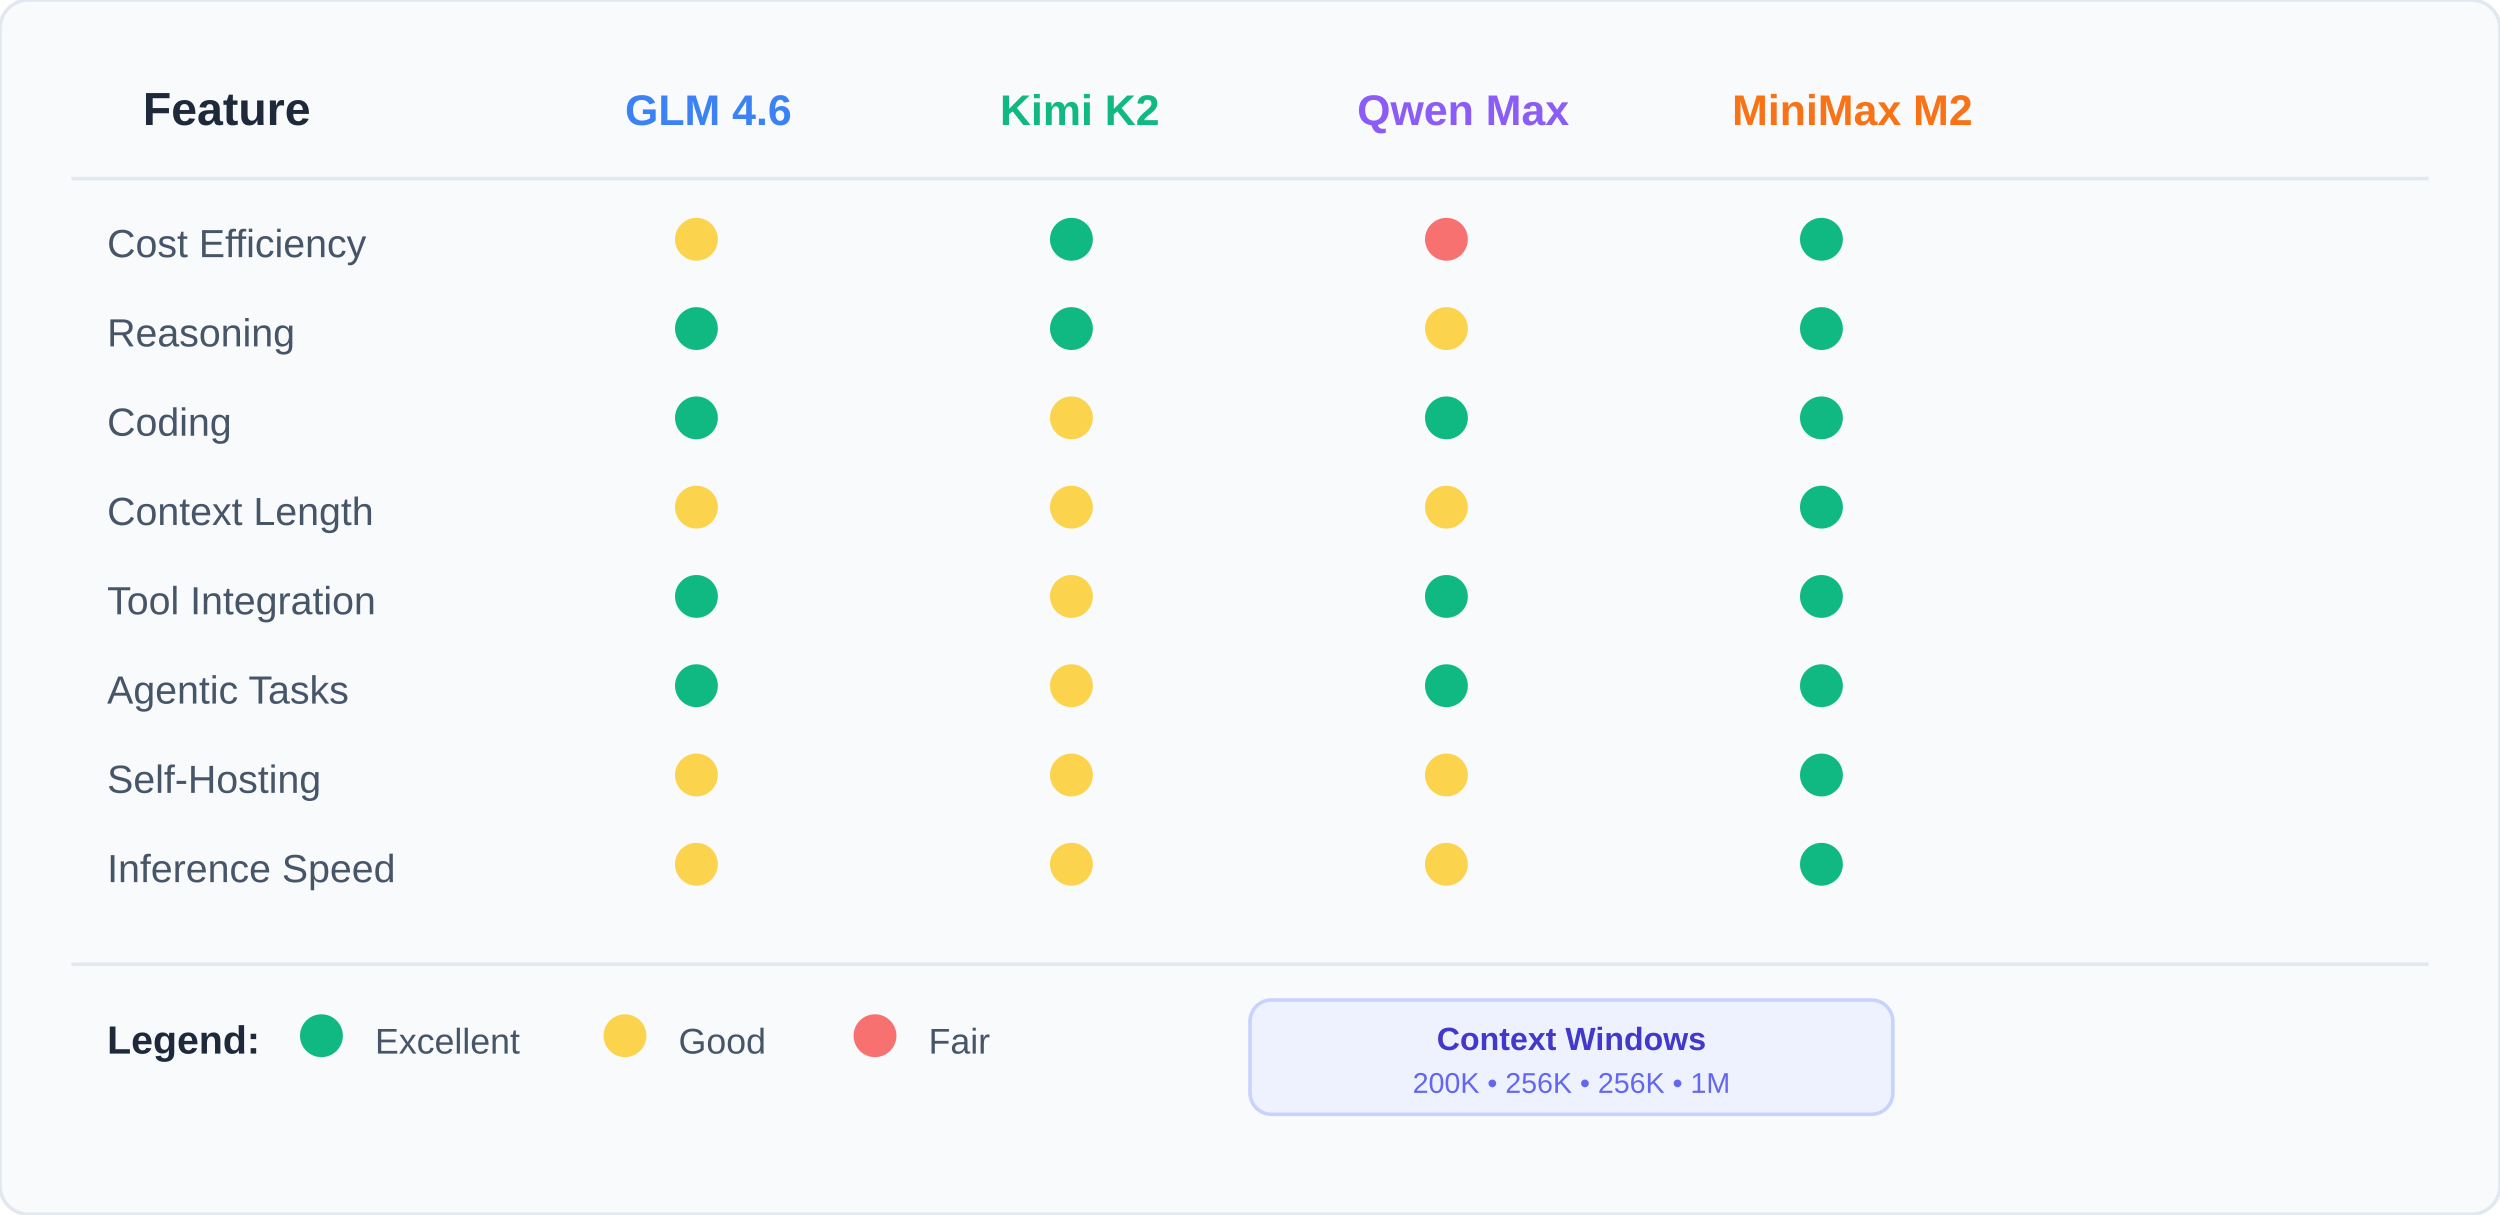
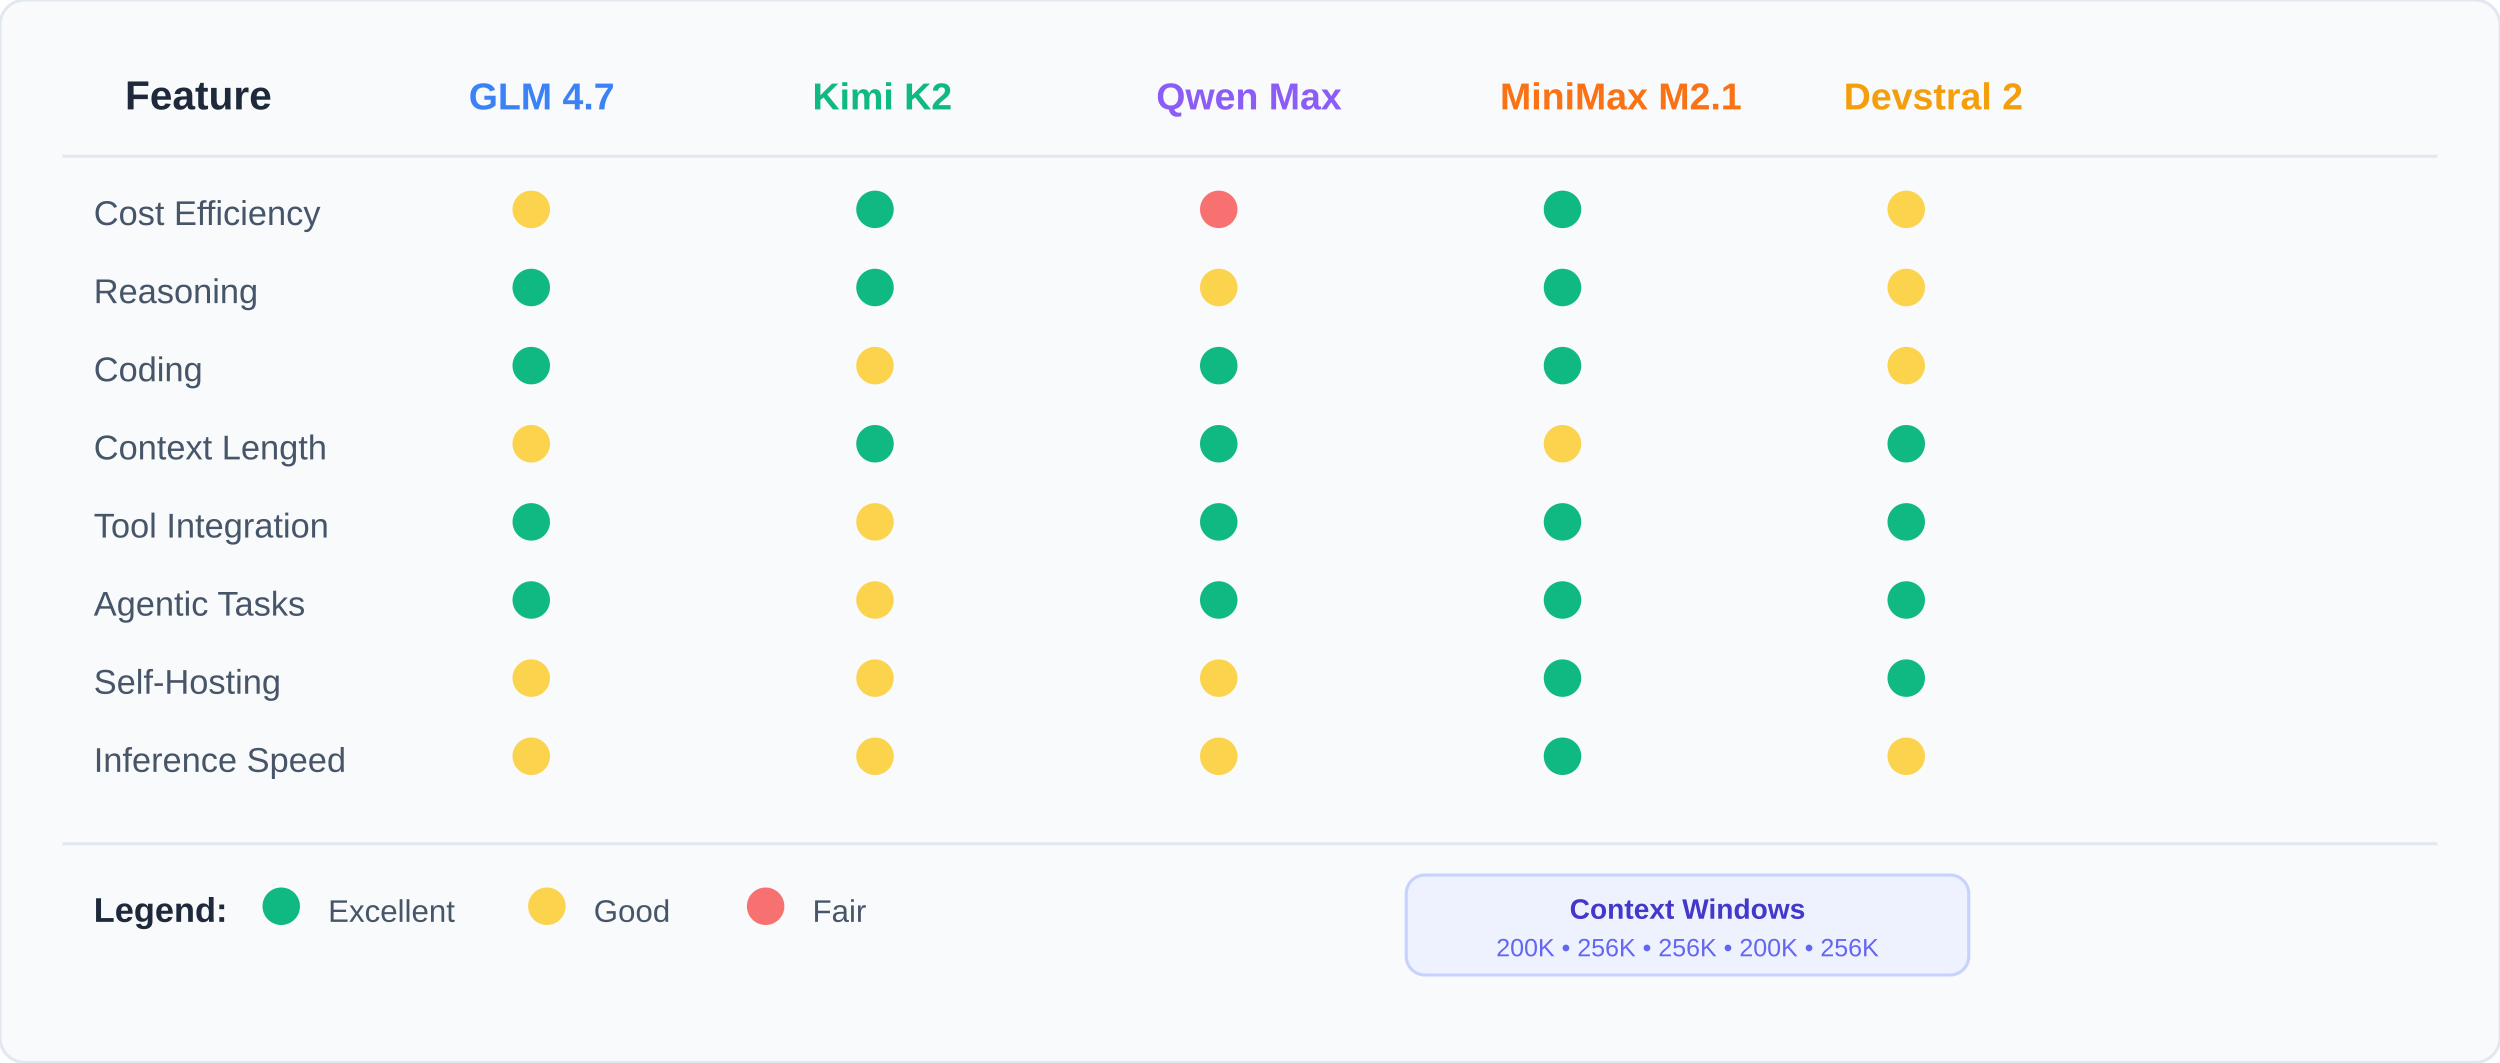
- <svg xmlns="http://www.w3.org/2000/svg" viewBox="0 0 700 340">
-   <rect width="700" height="340" fill="#F8FAFC" stroke="#E2E8F0" rx="8" />
+ <svg xmlns="http://www.w3.org/2000/svg" viewBox="0 0 800 340">
+   <rect width="800" height="340" fill="#F8FAFC" stroke="#E2E8F0" rx="8" />
  <text x="40" y="35" font-family="Arial, sans-serif" font-size="13" font-weight="bold" fill="#1E293B">Feature</text>
-   <text x="175" y="35" font-family="Arial, sans-serif" font-size="12" font-weight="bold" fill="#3B82F6">GLM 4.6</text>
-   <text x="280" y="35" font-family="Arial, sans-serif" font-size="12" font-weight="bold" fill="#10B981">Kimi K2</text>
-   <text x="380" y="35" font-family="Arial, sans-serif" font-size="12" font-weight="bold" fill="#8B5CF6">Qwen Max</text>
-   <text x="485" y="35" font-family="Arial, sans-serif" font-size="12" font-weight="bold" fill="#F97316">MiniMax M2</text>
-   <line x1="20" y1="50" x2="680" y2="50" stroke="#E2E8F0" />
+   <text x="150" y="35" font-family="Arial, sans-serif" font-size="12" font-weight="bold" fill="#3B82F6">GLM 4.7</text>
+   <text x="260" y="35" font-family="Arial, sans-serif" font-size="12" font-weight="bold" fill="#10B981">Kimi K2</text>
+   <text x="370" y="35" font-family="Arial, sans-serif" font-size="12" font-weight="bold" fill="#8B5CF6">Qwen Max</text>
+   <text x="480" y="35" font-family="Arial, sans-serif" font-size="12" font-weight="bold" fill="#F97316">MiniMax M2.1</text>
+   <text x="590" y="35" font-family="Arial, sans-serif" font-size="12" font-weight="bold" fill="#F59E0B">Devstral 2</text>
+   <line x1="20" y1="50" x2="780" y2="50" stroke="#E2E8F0" />
  <text x="30" y="72" font-family="Arial, sans-serif" font-size="11" fill="#475569">Cost Efficiency</text>
-   <circle cx="195" cy="67" r="6" fill="#FCD34D" />
-   <circle cx="300" cy="67" r="6" fill="#10B981" />
-   <circle cx="405" cy="67" r="6" fill="#F87171" />
-   <circle cx="510" cy="67" r="6" fill="#10B981" />
+   <circle cx="170" cy="67" r="6" fill="#FCD34D" />
+   <circle cx="280" cy="67" r="6" fill="#10B981" />
+   <circle cx="390" cy="67" r="6" fill="#F87171" />
+   <circle cx="500" cy="67" r="6" fill="#10B981" />
+   <circle cx="610" cy="67" r="6" fill="#FCD34D" />
  <text x="30" y="97" font-family="Arial, sans-serif" font-size="11" fill="#475569">Reasoning</text>
-   <circle cx="195" cy="92" r="6" fill="#10B981" />
-   <circle cx="300" cy="92" r="6" fill="#10B981" />
-   <circle cx="405" cy="92" r="6" fill="#FCD34D" />
-   <circle cx="510" cy="92" r="6" fill="#10B981" />
+   <circle cx="170" cy="92" r="6" fill="#10B981" />
+   <circle cx="280" cy="92" r="6" fill="#10B981" />
+   <circle cx="390" cy="92" r="6" fill="#FCD34D" />
+   <circle cx="500" cy="92" r="6" fill="#10B981" />
+   <circle cx="610" cy="92" r="6" fill="#FCD34D" />
  <text x="30" y="122" font-family="Arial, sans-serif" font-size="11" fill="#475569">Coding</text>
-   <circle cx="195" cy="117" r="6" fill="#10B981" />
-   <circle cx="300" cy="117" r="6" fill="#FCD34D" />
-   <circle cx="405" cy="117" r="6" fill="#10B981" />
-   <circle cx="510" cy="117" r="6" fill="#10B981" />
+   <circle cx="170" cy="117" r="6" fill="#10B981" />
+   <circle cx="280" cy="117" r="6" fill="#FCD34D" />
+   <circle cx="390" cy="117" r="6" fill="#10B981" />
+   <circle cx="500" cy="117" r="6" fill="#10B981" />
+   <circle cx="610" cy="117" r="6" fill="#FCD34D" />
  <text x="30" y="147" font-family="Arial, sans-serif" font-size="11" fill="#475569">Context Length</text>
-   <circle cx="195" cy="142" r="6" fill="#FCD34D" />
-   <circle cx="300" cy="142" r="6" fill="#FCD34D" />
-   <circle cx="405" cy="142" r="6" fill="#FCD34D" />
-   <circle cx="510" cy="142" r="6" fill="#10B981" />
+   <circle cx="170" cy="142" r="6" fill="#FCD34D" />
+   <circle cx="280" cy="142" r="6" fill="#10B981" />
+   <circle cx="390" cy="142" r="6" fill="#10B981" />
+   <circle cx="500" cy="142" r="6" fill="#FCD34D" />
+   <circle cx="610" cy="142" r="6" fill="#10B981" />
  <text x="30" y="172" font-family="Arial, sans-serif" font-size="11" fill="#475569">Tool Integration</text>
-   <circle cx="195" cy="167" r="6" fill="#10B981" />
-   <circle cx="300" cy="167" r="6" fill="#FCD34D" />
-   <circle cx="405" cy="167" r="6" fill="#10B981" />
-   <circle cx="510" cy="167" r="6" fill="#10B981" />
+   <circle cx="170" cy="167" r="6" fill="#10B981" />
+   <circle cx="280" cy="167" r="6" fill="#FCD34D" />
+   <circle cx="390" cy="167" r="6" fill="#10B981" />
+   <circle cx="500" cy="167" r="6" fill="#10B981" />
+   <circle cx="610" cy="167" r="6" fill="#10B981" />
  <text x="30" y="197" font-family="Arial, sans-serif" font-size="11" fill="#475569">Agentic Tasks</text>
-   <circle cx="195" cy="192" r="6" fill="#10B981" />
-   <circle cx="300" cy="192" r="6" fill="#FCD34D" />
-   <circle cx="405" cy="192" r="6" fill="#10B981" />
-   <circle cx="510" cy="192" r="6" fill="#10B981" />
+   <circle cx="170" cy="192" r="6" fill="#10B981" />
+   <circle cx="280" cy="192" r="6" fill="#FCD34D" />
+   <circle cx="390" cy="192" r="6" fill="#10B981" />
+   <circle cx="500" cy="192" r="6" fill="#10B981" />
+   <circle cx="610" cy="192" r="6" fill="#10B981" />
  <text x="30" y="222" font-family="Arial, sans-serif" font-size="11" fill="#475569">Self-Hosting</text>
-   <circle cx="195" cy="217" r="6" fill="#FCD34D" />
-   <circle cx="300" cy="217" r="6" fill="#FCD34D" />
-   <circle cx="405" cy="217" r="6" fill="#FCD34D" />
-   <circle cx="510" cy="217" r="6" fill="#10B981" />
+   <circle cx="170" cy="217" r="6" fill="#FCD34D" />
+   <circle cx="280" cy="217" r="6" fill="#FCD34D" />
+   <circle cx="390" cy="217" r="6" fill="#FCD34D" />
+   <circle cx="500" cy="217" r="6" fill="#10B981" />
+   <circle cx="610" cy="217" r="6" fill="#10B981" />
  <text x="30" y="247" font-family="Arial, sans-serif" font-size="11" fill="#475569">Inference Speed</text>
-   <circle cx="195" cy="242" r="6" fill="#FCD34D" />
-   <circle cx="300" cy="242" r="6" fill="#FCD34D" />
-   <circle cx="405" cy="242" r="6" fill="#FCD34D" />
-   <circle cx="510" cy="242" r="6" fill="#10B981" />
-   <line x1="20" y1="270" x2="680" y2="270" stroke="#E2E8F0" />
+   <circle cx="170" cy="242" r="6" fill="#FCD34D" />
+   <circle cx="280" cy="242" r="6" fill="#FCD34D" />
+   <circle cx="390" cy="242" r="6" fill="#FCD34D" />
+   <circle cx="500" cy="242" r="6" fill="#10B981" />
+   <circle cx="610" cy="242" r="6" fill="#FCD34D" />
+   <line x1="20" y1="270" x2="780" y2="270" stroke="#E2E8F0" />
  <text x="30" y="295" font-family="Arial, sans-serif" font-size="11" font-weight="bold" fill="#1E293B">Legend:</text>
  <circle cx="90" cy="290" r="6" fill="#10B981" />
  <text x="105" y="295" font-family="Arial, sans-serif" font-size="10" fill="#475569">Excellent</text>
  <circle cx="175" cy="290" r="6" fill="#FCD34D" />
  <text x="190" y="295" font-family="Arial, sans-serif" font-size="10" fill="#475569">Good</text>
  <circle cx="245" cy="290" r="6" fill="#F87171" />
  <text x="260" y="295" font-family="Arial, sans-serif" font-size="10" fill="#475569">Fair</text>
-   <g transform="translate(350, 280)">
+   <g transform="translate(450, 280)">
    <rect x="0" y="0" width="180" height="32" fill="#EEF2FF" rx="6" stroke="#C7D2FE" />
    <text x="90" y="14" font-family="Arial, sans-serif" font-size="9" font-weight="bold" fill="#4338CA" text-anchor="middle">Context Windows</text>
-     <text x="90" y="26" font-family="Arial, sans-serif" font-size="8" fill="#6366F1" text-anchor="middle">200K • 256K • 256K • 1M</text>
+     <text x="90" y="26" font-family="Arial, sans-serif" font-size="8" fill="#6366F1" text-anchor="middle">200K • 256K • 256K • 200K • 256K</text>
  </g>
</svg>
